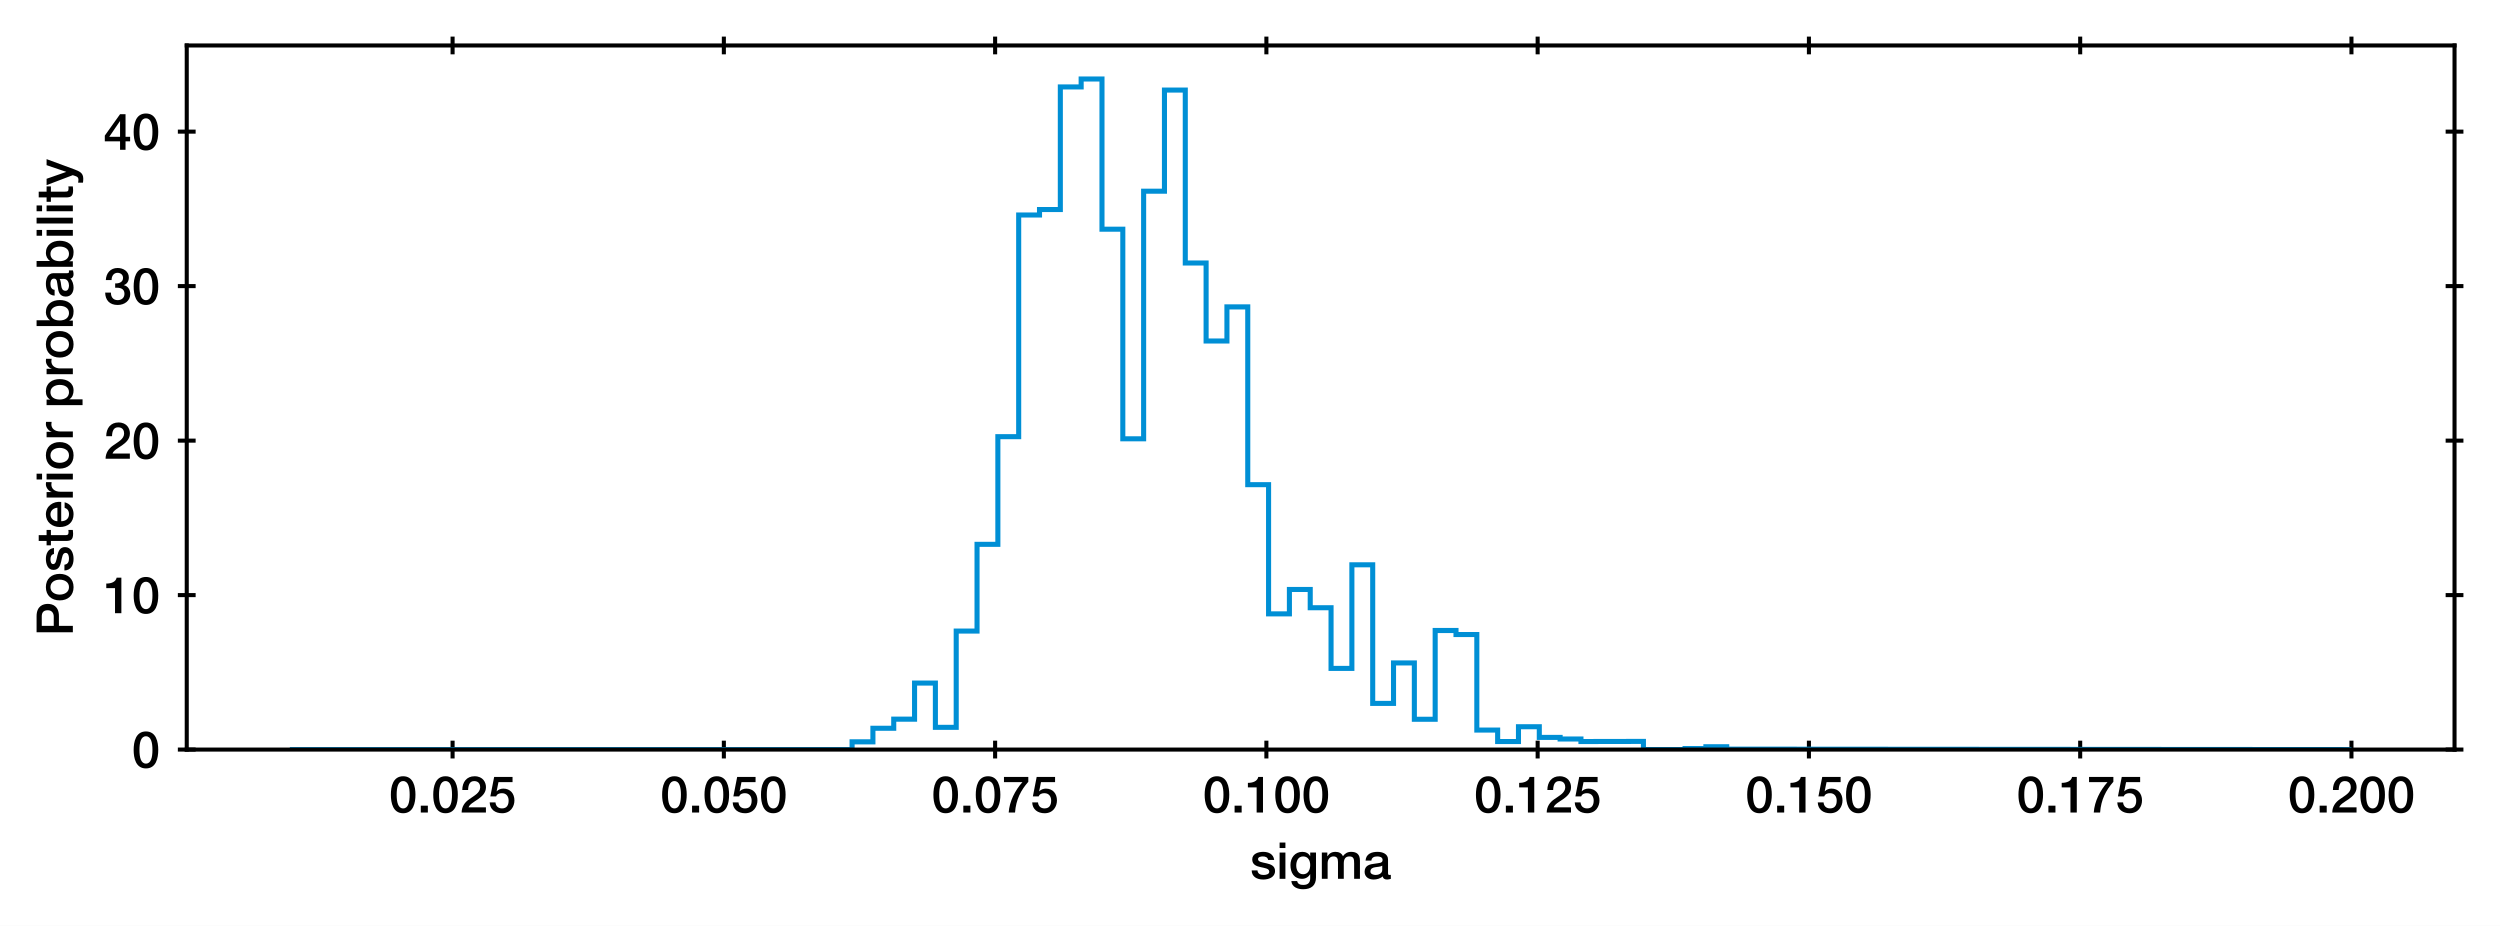
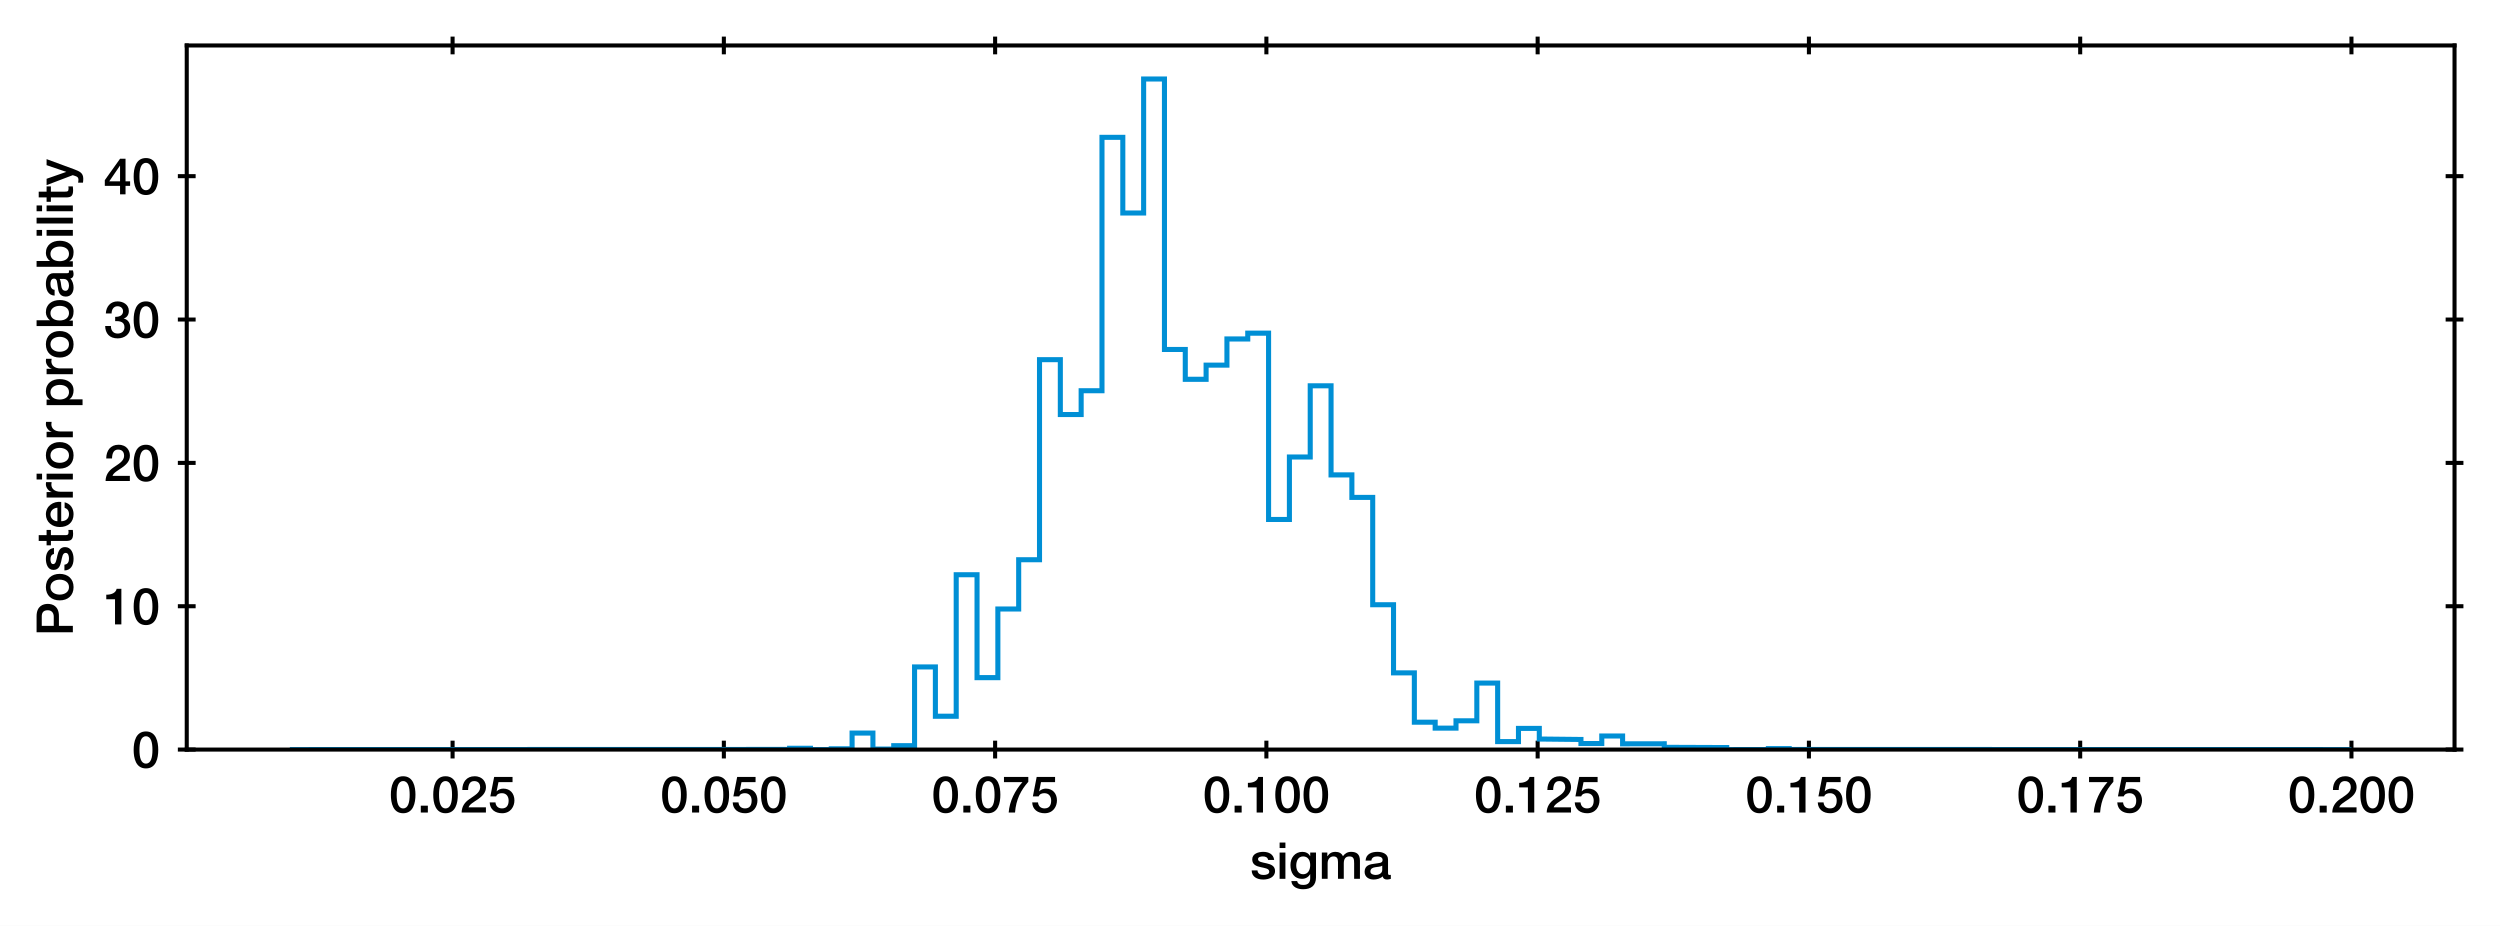
<svg xmlns="http://www.w3.org/2000/svg" xmlns:xlink="http://www.w3.org/1999/xlink" width="492.109pt" height="182.241pt" viewBox="0 0 492.109 182.241" version="1.1">
  <defs>
    <style type="text/css">*{stroke-linejoin: round; stroke-linecap: butt}</style>
  </defs>
  <g id="figure_1">
    <g id="patch_1">
      <path d="M 0 182.241  L 492.109 182.241  L 492.109 0  L 0 0  z " style="fill: #ffffff" />
    </g>
    <g id="axes_1">
      <g id="patch_2">
        <path d="M 36.759 147.55  L 483.159 147.55  L 483.159 8.95  L 36.759 8.95  z " style="fill: #ffffff" />
      </g>
      <g id="matplotlib.axis_1">
        <g id="xtick_1">
          <g id="line2d_1">
            <defs>
-               <path id="m7f1a91f806" d="M 0 1.75  L 0 -1.75  " style="stroke: #000000; stroke-width: 0.8" />
+               <path id="mb7ebe02050" d="M 0 1.75  L 0 -1.75  " style="stroke: #000000; stroke-width: 0.8" />
            </defs>
            <g>
-               <use xlink:href="#m7f1a91f806" x="89.089" y="147.55" style="stroke: #000000; stroke-width: 0.8" />
+               <use xlink:href="#mb7ebe02050" x="89.089" y="147.55" style="stroke: #000000; stroke-width: 0.8" />
            </g>
          </g>
          <g id="line2d_2">
            <g>
-               <use xlink:href="#m7f1a91f806" x="89.089" y="8.95" style="stroke: #000000; stroke-width: 0.8" />
+               <use xlink:href="#mb7ebe02050" x="89.089" y="8.95" style="stroke: #000000; stroke-width: 0.8" />
            </g>
          </g>
          <g id="text_1">
            <g transform="translate(76.57997 159.9406)scale(0.1 -0.1)">
              <defs>
                <path id="HelveticaNeue-Medium-30" d="M 1779 518  C 1139 518 960 1306 960 2240  C 960 3174 1139 3962 1779 3962  C 2419 3962 2598 3174 2598 2240  C 2598 1306 2419 518 1779 518  z M 1779 4570  C 493 4570 230 3258 230 2240  C 230 1222 493 -90 1779 -90  C 3066 -90 3328 1222 3328 2240  C 3328 3258 3066 4570 1779 4570  z " transform="scale(0.015625)" />
                <path id="HelveticaNeue-Medium-2e" d="M 442 0  L 1331 0  L 1331 864  L 442 864  L 442 0  z " transform="scale(0.015625)" />
                <path id="HelveticaNeue-Medium-32" d="M 3309 653  L 1126 653  C 1254 1050 1798 1325 2317 1683  C 2829 2042 3315 2483 3315 3194  C 3315 3770 2970 4570 1875 4570  C 877 4570 333 3834 333 2842  L 1062 2842  C 1082 3469 1254 3962 1830 3962  C 2458 3962 2592 3488 2586 3168  C 2573 2470 1818 2118 1235 1696  C 634 1293 256 736 250 0  L 3309 0  L 3309 653  z " transform="scale(0.015625)" />
                <path id="HelveticaNeue-Medium-35" d="M 307 2029  L 1037 2029  C 1152 2342 1453 2438 1760 2438  C 2349 2438 2611 1997 2611 1504  C 2611 960 2400 518 1779 518  C 1306 518 998 794 954 1274  L 224 1274  C 256 378 928 -90 1792 -90  C 2893 -90 3341 800 3341 1517  C 3341 2374 2829 3014 1939 3014  C 1638 3014 1312 2893 1114 2675  L 1101 2688  L 1331 3827  L 3104 3827  L 3104 4480  L 787 4480  L 307 2029  z " transform="scale(0.015625)" />
              </defs>
              <use xlink:href="#HelveticaNeue-Medium-30" />
              <use xlink:href="#HelveticaNeue-Medium-2e" x="55.6" />
              <use xlink:href="#HelveticaNeue-Medium-30" x="83.4" />
              <use xlink:href="#HelveticaNeue-Medium-32" x="139" />
              <use xlink:href="#HelveticaNeue-Medium-35" x="194.6" />
            </g>
          </g>
        </g>
        <g id="xtick_2">
          <g id="line2d_3">
            <g>
-               <use xlink:href="#m7f1a91f806" x="142.486" y="147.55" style="stroke: #000000; stroke-width: 0.8" />
+               <use xlink:href="#mb7ebe02050" x="142.486" y="147.55" style="stroke: #000000; stroke-width: 0.8" />
            </g>
          </g>
          <g id="line2d_4">
            <g>
-               <use xlink:href="#m7f1a91f806" x="142.486" y="8.95" style="stroke: #000000; stroke-width: 0.8" />
+               <use xlink:href="#mb7ebe02050" x="142.486" y="8.95" style="stroke: #000000; stroke-width: 0.8" />
            </g>
          </g>
          <g id="text_2">
            <g transform="translate(129.9771 159.9406)scale(0.1 -0.1)">
              <use xlink:href="#HelveticaNeue-Medium-30" />
              <use xlink:href="#HelveticaNeue-Medium-2e" x="55.6" />
              <use xlink:href="#HelveticaNeue-Medium-30" x="83.4" />
              <use xlink:href="#HelveticaNeue-Medium-35" x="139" />
              <use xlink:href="#HelveticaNeue-Medium-30" x="194.6" />
            </g>
          </g>
        </g>
        <g id="xtick_3">
          <g id="line2d_5">
            <g>
-               <use xlink:href="#m7f1a91f806" x="195.883" y="147.55" style="stroke: #000000; stroke-width: 0.8" />
+               <use xlink:href="#mb7ebe02050" x="195.883" y="147.55" style="stroke: #000000; stroke-width: 0.8" />
            </g>
          </g>
          <g id="line2d_6">
            <g>
-               <use xlink:href="#m7f1a91f806" x="195.883" y="8.95" style="stroke: #000000; stroke-width: 0.8" />
+               <use xlink:href="#mb7ebe02050" x="195.883" y="8.95" style="stroke: #000000; stroke-width: 0.8" />
            </g>
          </g>
          <g id="text_3">
            <g transform="translate(183.3742 159.9406)scale(0.1 -0.1)">
              <defs>
                <path id="HelveticaNeue-Medium-37" d="M 224 3827  L 2547 3827  C 1626 2790 915 1414 819 0  L 1619 0  C 1734 1619 2355 2816 3290 3872  L 3290 4480  L 224 4480  L 224 3827  z " transform="scale(0.015625)" />
              </defs>
              <use xlink:href="#HelveticaNeue-Medium-30" />
              <use xlink:href="#HelveticaNeue-Medium-2e" x="55.6" />
              <use xlink:href="#HelveticaNeue-Medium-30" x="83.4" />
              <use xlink:href="#HelveticaNeue-Medium-37" x="139" />
              <use xlink:href="#HelveticaNeue-Medium-35" x="194.6" />
            </g>
          </g>
        </g>
        <g id="xtick_4">
          <g id="line2d_7">
            <g>
-               <use xlink:href="#m7f1a91f806" x="249.28" y="147.55" style="stroke: #000000; stroke-width: 0.8" />
+               <use xlink:href="#mb7ebe02050" x="249.28" y="147.55" style="stroke: #000000; stroke-width: 0.8" />
            </g>
          </g>
          <g id="line2d_8">
            <g>
-               <use xlink:href="#m7f1a91f806" x="249.28" y="8.95" style="stroke: #000000; stroke-width: 0.8" />
+               <use xlink:href="#mb7ebe02050" x="249.28" y="8.95" style="stroke: #000000; stroke-width: 0.8" />
            </g>
          </g>
          <g id="text_4">
            <g transform="translate(236.7714 159.9406)scale(0.1 -0.1)">
              <defs>
                <path id="HelveticaNeue-Medium-31" d="M 339 3162  L 1440 3162  L 1440 0  L 2240 0  L 2240 4480  L 1645 4480  C 1536 3942 954 3731 339 3738  L 339 3162  z " transform="scale(0.015625)" />
              </defs>
              <use xlink:href="#HelveticaNeue-Medium-30" />
              <use xlink:href="#HelveticaNeue-Medium-2e" x="55.6" />
              <use xlink:href="#HelveticaNeue-Medium-31" x="83.4" />
              <use xlink:href="#HelveticaNeue-Medium-30" x="139" />
              <use xlink:href="#HelveticaNeue-Medium-30" x="194.6" />
            </g>
          </g>
        </g>
        <g id="xtick_5">
          <g id="line2d_9">
            <g>
-               <use xlink:href="#m7f1a91f806" x="302.677" y="147.55" style="stroke: #000000; stroke-width: 0.8" />
+               <use xlink:href="#mb7ebe02050" x="302.677" y="147.55" style="stroke: #000000; stroke-width: 0.8" />
            </g>
          </g>
          <g id="line2d_10">
            <g>
-               <use xlink:href="#m7f1a91f806" x="302.677" y="8.95" style="stroke: #000000; stroke-width: 0.8" />
+               <use xlink:href="#mb7ebe02050" x="302.677" y="8.95" style="stroke: #000000; stroke-width: 0.8" />
            </g>
          </g>
          <g id="text_5">
            <g transform="translate(290.1685 159.9406)scale(0.1 -0.1)">
              <use xlink:href="#HelveticaNeue-Medium-30" />
              <use xlink:href="#HelveticaNeue-Medium-2e" x="55.6" />
              <use xlink:href="#HelveticaNeue-Medium-31" x="83.4" />
              <use xlink:href="#HelveticaNeue-Medium-32" x="139" />
              <use xlink:href="#HelveticaNeue-Medium-35" x="194.6" />
            </g>
          </g>
        </g>
        <g id="xtick_6">
          <g id="line2d_11">
            <g>
-               <use xlink:href="#m7f1a91f806" x="356.074" y="147.55" style="stroke: #000000; stroke-width: 0.8" />
+               <use xlink:href="#mb7ebe02050" x="356.074" y="147.55" style="stroke: #000000; stroke-width: 0.8" />
            </g>
          </g>
          <g id="line2d_12">
            <g>
-               <use xlink:href="#m7f1a91f806" x="356.074" y="8.95" style="stroke: #000000; stroke-width: 0.8" />
+               <use xlink:href="#mb7ebe02050" x="356.074" y="8.95" style="stroke: #000000; stroke-width: 0.8" />
            </g>
          </g>
          <g id="text_6">
            <g transform="translate(343.5656 159.9406)scale(0.1 -0.1)">
              <use xlink:href="#HelveticaNeue-Medium-30" />
              <use xlink:href="#HelveticaNeue-Medium-2e" x="55.6" />
              <use xlink:href="#HelveticaNeue-Medium-31" x="83.4" />
              <use xlink:href="#HelveticaNeue-Medium-35" x="139" />
              <use xlink:href="#HelveticaNeue-Medium-30" x="194.6" />
            </g>
          </g>
        </g>
        <g id="xtick_7">
          <g id="line2d_13">
            <g>
-               <use xlink:href="#m7f1a91f806" x="409.471" y="147.55" style="stroke: #000000; stroke-width: 0.8" />
+               <use xlink:href="#mb7ebe02050" x="409.471" y="147.55" style="stroke: #000000; stroke-width: 0.8" />
            </g>
          </g>
          <g id="line2d_14">
            <g>
-               <use xlink:href="#m7f1a91f806" x="409.471" y="8.95" style="stroke: #000000; stroke-width: 0.8" />
+               <use xlink:href="#mb7ebe02050" x="409.471" y="8.95" style="stroke: #000000; stroke-width: 0.8" />
            </g>
          </g>
          <g id="text_7">
            <g transform="translate(396.9627 159.9406)scale(0.1 -0.1)">
              <use xlink:href="#HelveticaNeue-Medium-30" />
              <use xlink:href="#HelveticaNeue-Medium-2e" x="55.6" />
              <use xlink:href="#HelveticaNeue-Medium-31" x="83.4" />
              <use xlink:href="#HelveticaNeue-Medium-37" x="139" />
              <use xlink:href="#HelveticaNeue-Medium-35" x="194.6" />
            </g>
          </g>
        </g>
        <g id="xtick_8">
          <g id="line2d_15">
            <g>
-               <use xlink:href="#m7f1a91f806" x="462.868" y="147.55" style="stroke: #000000; stroke-width: 0.8" />
+               <use xlink:href="#mb7ebe02050" x="462.868" y="147.55" style="stroke: #000000; stroke-width: 0.8" />
            </g>
          </g>
          <g id="line2d_16">
            <g>
-               <use xlink:href="#m7f1a91f806" x="462.868" y="8.95" style="stroke: #000000; stroke-width: 0.8" />
+               <use xlink:href="#mb7ebe02050" x="462.868" y="8.95" style="stroke: #000000; stroke-width: 0.8" />
            </g>
          </g>
          <g id="text_8">
            <g transform="translate(450.3599 159.9406)scale(0.1 -0.1)">
              <use xlink:href="#HelveticaNeue-Medium-30" />
              <use xlink:href="#HelveticaNeue-Medium-2e" x="55.6" />
              <use xlink:href="#HelveticaNeue-Medium-32" x="83.4" />
              <use xlink:href="#HelveticaNeue-Medium-30" x="139" />
              <use xlink:href="#HelveticaNeue-Medium-30" x="194.6" />
            </g>
          </g>
        </g>
        <g id="text_9">
          <g transform="translate(246.0648 172.9906)scale(0.1 -0.1)">
            <defs>
              <path id="HelveticaNeue-Medium-73" d="M 205 1062  C 218 282 838 -90 1670 -90  C 2355 -90 3149 198 3149 986  C 3149 1638 2611 1830 2080 1952  C 1542 2074 1005 2125 1005 2483  C 1005 2771 1395 2822 1606 2822  C 1926 2822 2214 2726 2278 2381  L 3040 2381  C 2950 3117 2336 3398 1658 3398  C 1056 3398 275 3174 275 2451  C 275 1779 800 1587 1338 1472  C 1869 1350 2400 1306 2419 922  C 2438 544 1958 486 1683 486  C 1293 486 973 640 934 1062  L 205 1062  z " transform="scale(0.015625)" />
              <path id="HelveticaNeue-Medium-69" d="M 403 0  L 1133 0  L 1133 3309  L 403 3309  L 403 0  z M 403 3878  L 1133 3878  L 1133 4570  L 403 4570  L 403 3878  z " transform="scale(0.015625)" />
              <path id="HelveticaNeue-Medium-67" d="M 1824 576  C 1216 576 954 1126 954 1670  C 954 2221 1178 2822 1824 2822  C 2458 2822 2714 2298 2714 1728  C 2714 1165 2470 576 1824 576  z M 3443 3309  L 2714 3309  L 2714 2854  L 2701 2854  C 2515 3226 2138 3398 1722 3398  C 781 3398 224 2630 224 1741  C 224 794 659 0 1709 0  C 2118 0 2496 218 2701 582  L 2714 582  L 2714 77  C 2714 -467 2451 -768 1862 -768  C 1491 -768 1158 -698 1069 -282  L 339 -282  C 403 -1056 1152 -1312 1818 -1312  C 2861 -1312 3443 -819 3443 173  L 3443 3309  z " transform="scale(0.015625)" />
              <path id="HelveticaNeue-Medium-6d" d="M 384 0  L 1114 0  L 1114 1965  C 1114 2515 1459 2822 1837 2822  C 2278 2822 2419 2579 2419 2125  L 2419 0  L 3149 0  L 3149 1939  C 3149 2496 3360 2822 3853 2822  C 4422 2822 4454 2458 4454 1933  L 4454 0  L 5184 0  L 5184 2285  C 5184 3091 4774 3398 4077 3398  C 3597 3398 3283 3187 3040 2848  C 2893 3226 2515 3398 2112 3398  C 1587 3398 1312 3174 1094 2848  L 1075 2848  L 1075 3309  L 384 3309  L 384 0  z " transform="scale(0.015625)" />
              <path id="HelveticaNeue-Medium-61" d="M 2426 1114  C 2426 653 1926 486 1606 486  C 1350 486 934 582 934 909  C 934 1293 1216 1408 1530 1459  C 1850 1517 2202 1510 2426 1658  L 2426 1114  z M 3155 2438  C 3155 3136 2477 3398 1830 3398  C 1101 3398 378 3149 326 2298  L 1056 2298  C 1088 2656 1376 2822 1786 2822  C 2080 2822 2470 2752 2470 2374  C 2470 1946 2003 2003 1478 1907  C 864 1837 205 1702 205 877  C 205 230 742 -90 1338 -90  C 1728 -90 2195 32 2483 314  C 2541 13 2752 -90 3046 -90  C 3168 -90 3398 -45 3507 -6  L 3507 499  C 3430 486 3373 486 3328 486  C 3194 486 3155 557 3155 736  L 3155 2438  z " transform="scale(0.015625)" />
            </defs>
            <use xlink:href="#HelveticaNeue-Medium-73" />
            <use xlink:href="#HelveticaNeue-Medium-69" x="51.9" />
            <use xlink:href="#HelveticaNeue-Medium-67" x="76" />
            <use xlink:href="#HelveticaNeue-Medium-6d" x="135.3" />
            <use xlink:href="#HelveticaNeue-Medium-61" x="222.3" />
          </g>
        </g>
      </g>
      <g id="matplotlib.axis_2">
        <g id="ytick_1">
          <g id="line2d_17">
            <defs>
-               <path id="mb072d0b5fc" d="M 1.75 0  L -1.75 -0  " style="stroke: #000000; stroke-width: 0.8" />
+               <path id="m59d95ad55b" d="M 1.75 0  L -1.75 -0  " style="stroke: #000000; stroke-width: 0.8" />
            </defs>
            <g>
-               <use xlink:href="#mb072d0b5fc" x="36.759" y="147.55" style="stroke: #000000; stroke-width: 0.8" />
+               <use xlink:href="#m59d95ad55b" x="36.759" y="147.55" style="stroke: #000000; stroke-width: 0.8" />
            </g>
          </g>
          <g id="line2d_18">
            <g>
-               <use xlink:href="#mb072d0b5fc" x="483.159" y="147.55" style="stroke: #000000; stroke-width: 0.8" />
+               <use xlink:href="#m59d95ad55b" x="483.159" y="147.55" style="stroke: #000000; stroke-width: 0.8" />
            </g>
          </g>
          <g id="text_10">
            <g transform="translate(25.95 151.1203)scale(0.1 -0.1)">
              <use xlink:href="#HelveticaNeue-Medium-30" />
            </g>
          </g>
        </g>
        <g id="ytick_2">
          <g id="line2d_19">
            <g>
-               <use xlink:href="#mb072d0b5fc" x="36.759" y="117.14" style="stroke: #000000; stroke-width: 0.8" />
+               <use xlink:href="#m59d95ad55b" x="36.759" y="119.333" style="stroke: #000000; stroke-width: 0.8" />
            </g>
          </g>
          <g id="line2d_20">
            <g>
-               <use xlink:href="#mb072d0b5fc" x="483.159" y="117.14" style="stroke: #000000; stroke-width: 0.8" />
+               <use xlink:href="#m59d95ad55b" x="483.159" y="119.333" style="stroke: #000000; stroke-width: 0.8" />
            </g>
          </g>
          <g id="text_11">
-             <g transform="translate(20.39062 120.7107)scale(0.1 -0.1)">
+             <g transform="translate(20.39062 122.903)scale(0.1 -0.1)">
              <use xlink:href="#HelveticaNeue-Medium-31" />
              <use xlink:href="#HelveticaNeue-Medium-30" x="55.6" />
            </g>
          </g>
        </g>
        <g id="ytick_3">
          <g id="line2d_21">
            <g>
-               <use xlink:href="#mb072d0b5fc" x="36.759" y="86.731" style="stroke: #000000; stroke-width: 0.8" />
+               <use xlink:href="#m59d95ad55b" x="36.759" y="91.115" style="stroke: #000000; stroke-width: 0.8" />
            </g>
          </g>
          <g id="line2d_22">
            <g>
-               <use xlink:href="#mb072d0b5fc" x="483.159" y="86.731" style="stroke: #000000; stroke-width: 0.8" />
+               <use xlink:href="#m59d95ad55b" x="483.159" y="91.115" style="stroke: #000000; stroke-width: 0.8" />
            </g>
          </g>
          <g id="text_12">
-             <g transform="translate(20.39062 90.30112)scale(0.1 -0.1)">
+             <g transform="translate(20.39062 94.68571)scale(0.1 -0.1)">
              <use xlink:href="#HelveticaNeue-Medium-32" />
              <use xlink:href="#HelveticaNeue-Medium-30" x="55.6" />
            </g>
          </g>
        </g>
        <g id="ytick_4">
          <g id="line2d_23">
            <g>
-               <use xlink:href="#mb072d0b5fc" x="36.759" y="56.321" style="stroke: #000000; stroke-width: 0.8" />
+               <use xlink:href="#m59d95ad55b" x="36.759" y="62.898" style="stroke: #000000; stroke-width: 0.8" />
            </g>
          </g>
          <g id="line2d_24">
            <g>
-               <use xlink:href="#mb072d0b5fc" x="483.159" y="56.321" style="stroke: #000000; stroke-width: 0.8" />
+               <use xlink:href="#m59d95ad55b" x="483.159" y="62.898" style="stroke: #000000; stroke-width: 0.8" />
            </g>
          </g>
          <g id="text_13">
-             <g transform="translate(20.39062 59.89153)scale(0.1 -0.1)">
+             <g transform="translate(20.39062 66.46841)scale(0.1 -0.1)">
              <defs>
                <path id="HelveticaNeue-Medium-33" d="M 1459 2080  C 2035 2106 2630 2016 2630 1318  C 2630 806 2259 518 1773 518  C 1203 518 909 928 928 1472  L 198 1472  C 218 538 736 -90 1773 -90  C 2630 -90 3360 435 3360 1280  C 3360 1856 3053 2298 2547 2400  L 2547 2413  C 2976 2566 3181 2925 3181 3373  C 3181 4166 2464 4570 1766 4570  C 864 4570 320 3917 282 3046  L 1011 3046  C 998 3507 1248 3962 1754 3962  C 2157 3962 2451 3706 2451 3328  C 2451 2778 1946 2605 1459 2624  L 1459 2080  z " transform="scale(0.015625)" />
              </defs>
              <use xlink:href="#HelveticaNeue-Medium-33" />
              <use xlink:href="#HelveticaNeue-Medium-30" x="55.6" />
            </g>
          </g>
        </g>
        <g id="ytick_5">
          <g id="line2d_25">
            <g>
-               <use xlink:href="#mb072d0b5fc" x="36.759" y="25.912" style="stroke: #000000; stroke-width: 0.8" />
+               <use xlink:href="#m59d95ad55b" x="36.759" y="34.681" style="stroke: #000000; stroke-width: 0.8" />
            </g>
          </g>
          <g id="line2d_26">
            <g>
-               <use xlink:href="#mb072d0b5fc" x="483.159" y="25.912" style="stroke: #000000; stroke-width: 0.8" />
+               <use xlink:href="#m59d95ad55b" x="483.159" y="34.681" style="stroke: #000000; stroke-width: 0.8" />
            </g>
          </g>
          <g id="text_14">
-             <g transform="translate(20.39062 29.48193)scale(0.1 -0.1)">
+             <g transform="translate(20.39062 38.25111)scale(0.1 -0.1)">
              <defs>
                <path id="HelveticaNeue-Medium-34" d="M 3341 1638  L 2765 1638  L 2765 4480  L 2074 4480  L 154 1786  L 154 1062  L 2074 1062  L 2074 0  L 2765 0  L 2765 1062  L 3341 1062  L 3341 1638  z M 2061 3610  L 2074 3610  L 2074 1638  L 717 1638  L 2061 3610  z " transform="scale(0.015625)" />
              </defs>
              <use xlink:href="#HelveticaNeue-Medium-34" />
              <use xlink:href="#HelveticaNeue-Medium-30" x="55.6" />
            </g>
          </g>
        </g>
        <g id="text_15">
          <g transform="translate(14.34062 125.2125)rotate(-90)scale(0.1 -0.1)">
            <defs>
              <path id="HelveticaNeue-Medium-50" d="M 1286 3917  L 2470 3917  C 2893 3917 3258 3763 3258 3162  C 3258 2586 2816 2406 2458 2406  L 1286 2406  L 1286 3917  z M 486 0  L 1286 0  L 1286 1754  L 2502 1754  C 3808 1747 4058 2592 4058 3155  C 4058 3725 3808 4570 2502 4570  L 486 4570  L 486 0  z " transform="scale(0.015625)" />
              <path id="HelveticaNeue-Medium-6f" d="M 1901 486  C 1248 486 960 1082 960 1658  C 960 2227 1248 2822 1901 2822  C 2554 2822 2842 2227 2842 1658  C 2842 1082 2554 486 1901 486  z M 1901 -90  C 2963 -90 3571 640 3571 1658  C 3571 2669 2963 3398 1901 3398  C 838 3398 230 2669 230 1658  C 230 640 838 -90 1901 -90  z " transform="scale(0.015625)" />
              <path id="HelveticaNeue-Medium-74" d="M 51 2765  L 602 2765  L 602 813  C 614 262 755 -32 1517 -32  C 1677 -32 1830 -6 1990 6  L 1990 570  C 1888 544 1786 544 1683 544  C 1357 544 1331 698 1331 998  L 1331 2765  L 1990 2765  L 1990 3309  L 1331 3309  L 1331 4301  L 602 4301  L 602 3309  L 51 3309  L 51 2765  z " transform="scale(0.015625)" />
              <path id="HelveticaNeue-Medium-65" d="M 3386 1466  C 3507 2458 2867 3398 1824 3398  C 838 3398 224 2592 224 1651  C 224 634 806 -90 1843 -90  C 2566 -90 3181 314 3341 1037  L 2650 1037  C 2522 672 2266 486 1843 486  C 1235 486 954 947 954 1466  L 3386 1466  z M 954 1946  C 973 2438 1318 2822 1824 2822  C 2317 2822 2630 2406 2656 1946  L 954 1946  z " transform="scale(0.015625)" />
              <path id="HelveticaNeue-Medium-72" d="M 384 0  L 1114 0  L 1114 1574  C 1114 2304 1510 2707 2010 2707  C 2112 2707 2221 2688 2323 2675  L 2323 3379  C 2259 3386 2214 3398 2048 3398  C 1600 3398 1165 3021 1082 2669  L 1069 2669  L 1069 3309  L 384 3309  L 384 0  z " transform="scale(0.015625)" />
              <path id="HelveticaNeue-Medium-20" transform="scale(0.015625)" />
              <path id="HelveticaNeue-Medium-70" d="M 2950 1651  C 2950 1075 2701 486 2035 486  C 1446 486 1107 986 1107 1651  C 1107 2355 1421 2822 2035 2822  C 2637 2822 2950 2253 2950 1651  z M 403 -1222  L 1133 -1222  L 1133 429  L 1146 429  C 1376 64 1830 -90 2253 -90  C 3232 -90 3680 749 3680 1638  C 3680 2605 3174 3398 2131 3398  C 1709 3398 1312 3238 1107 2861  L 1094 2861  L 1094 3309  L 403 3309  L 403 -1222  z " transform="scale(0.015625)" />
              <path id="HelveticaNeue-Medium-62" d="M 2950 1651  C 2950 1075 2701 486 2035 486  C 1446 486 1107 986 1107 1651  C 1107 2355 1421 2822 2035 2822  C 2637 2822 2950 2253 2950 1651  z M 403 0  L 1094 0  L 1094 454  L 1107 454  C 1325 19 1805 -90 2253 -90  C 3232 -90 3680 749 3680 1638  C 3680 2605 3174 3398 2131 3398  C 1760 3398 1344 3200 1146 2880  L 1133 2880  L 1133 4570  L 403 4570  L 403 0  z " transform="scale(0.015625)" />
              <path id="HelveticaNeue-Medium-6c" d="M 403 0  L 1133 0  L 1133 4570  L 403 4570  L 403 0  z " transform="scale(0.015625)" />
              <path id="HelveticaNeue-Medium-79" d="M 1274 13  L 1190 -243  C 1101 -525 1018 -704 678 -704  C 563 -704 448 -678 333 -659  L 333 -1274  C 499 -1299 666 -1312 838 -1312  C 1600 -1312 1773 -774 2010 -179  L 3296 3309  L 2534 3309  L 1696 838  L 1683 838  L 819 3309  L 19 3309  L 1274 13  z " transform="scale(0.015625)" />
            </defs>
            <use xlink:href="#HelveticaNeue-Medium-50" />
            <use xlink:href="#HelveticaNeue-Medium-6f" x="66.7" />
            <use xlink:href="#HelveticaNeue-Medium-73" x="126" />
            <use xlink:href="#HelveticaNeue-Medium-74" x="177.9" />
            <use xlink:href="#HelveticaNeue-Medium-65" x="211.2" />
            <use xlink:href="#HelveticaNeue-Medium-72" x="266.8" />
            <use xlink:href="#HelveticaNeue-Medium-69" x="302" />
            <use xlink:href="#HelveticaNeue-Medium-6f" x="326.1" />
            <use xlink:href="#HelveticaNeue-Medium-72" x="385.4" />
            <use xlink:href="#HelveticaNeue-Medium-20" x="420.6" />
            <use xlink:href="#HelveticaNeue-Medium-70" x="448.4" />
            <use xlink:href="#HelveticaNeue-Medium-72" x="509.5" />
            <use xlink:href="#HelveticaNeue-Medium-6f" x="544.7" />
            <use xlink:href="#HelveticaNeue-Medium-62" x="604" />
            <use xlink:href="#HelveticaNeue-Medium-61" x="665.1" />
            <use xlink:href="#HelveticaNeue-Medium-62" x="720.7" />
            <use xlink:href="#HelveticaNeue-Medium-69" x="781.8" />
            <use xlink:href="#HelveticaNeue-Medium-6c" x="805.9" />
            <use xlink:href="#HelveticaNeue-Medium-69" x="830" />
            <use xlink:href="#HelveticaNeue-Medium-74" x="854.1" />
            <use xlink:href="#HelveticaNeue-Medium-79" x="887.4" />
          </g>
        </g>
      </g>
      <g id="patch_3">
-         <path d="M 57.05 147.55  L 167.728 147.55  L 167.728 146.026  L 171.827 146.026  L 171.827 143.359  L 175.926 143.359  L 175.926 141.564  L 180.025 141.564  L 180.025 134.457  L 184.125 134.457  L 184.125 143.174  L 188.224 143.174  L 188.224 124.217  L 192.323 124.217  L 192.323 107.153  L 196.422 107.153  L 196.422 85.951  L 200.521 85.951  L 200.521 42.327  L 204.621 42.327  L 204.621 41.25  L 208.72 41.25  L 208.72 17.113  L 212.819 17.113  L 212.819 15.55  L 216.918 15.55  L 216.918 45.115  L 221.017 45.115  L 221.017 86.38  L 225.116 86.38  L 225.116 37.639  L 229.216 37.639  L 229.216 17.732  L 233.315 17.732  L 233.315 51.769  L 237.414 51.769  L 237.414 67.129  L 241.513 67.129  L 241.513 60.412  L 245.612 60.412  L 245.612 95.402  L 249.711 95.402  L 249.711 120.839  L 253.811 120.839  L 253.811 116.034  L 257.91 116.034  L 257.91 119.627  L 262.009 119.627  L 262.009 131.574  L 266.108 131.574  L 266.108 111.179  L 270.207 111.179  L 270.207 138.463  L 274.306 138.463  L 274.306 130.491  L 278.406 130.491  L 278.406 141.579  L 282.505 141.579  L 282.505 124.109  L 286.604 124.109  L 286.604 124.909  L 290.703 124.909  L 290.703 143.708  L 294.802 143.708  L 294.802 145.962  L 298.902 145.962  L 298.902 143.056  L 303.001 143.056  L 303.001 145.152  L 307.1 145.152  L 307.1 145.468  L 311.199 145.468  L 311.199 145.966  L 323.497 145.94  L 323.497 147.536  L 331.695 147.547  L 331.695 147.339  L 335.794 147.339  L 335.794 146.991  L 339.893 146.991  L 339.893 147.46  L 462.868 147.55  L 462.868 147.55  " clip-path="url(#pb43db3e763)" style="fill: none; stroke: #008fd5; stroke-linejoin: miter" />
+         <path d="M 57.05 147.55  L 155.43 147.52  L 155.43 147.298  L 159.53 147.298  L 159.53 147.55  L 163.629 147.55  L 163.629 147.4  L 167.728 147.4  L 167.728 144.296  L 171.827 144.296  L 171.827 147.448  L 175.926 147.448  L 175.926 146.785  L 180.025 146.785  L 180.025 131.284  L 184.125 131.284  L 184.125 140.987  L 188.224 140.987  L 188.224 113.128  L 192.323 113.128  L 192.323 133.387  L 196.422 133.387  L 196.422 119.874  L 200.521 119.874  L 200.521 110.179  L 204.621 110.179  L 204.621 70.795  L 208.72 70.795  L 208.72 81.595  L 212.819 81.595  L 212.819 76.916  L 216.918 76.916  L 216.918 27.033  L 221.017 27.033  L 221.017 41.924  L 225.116 41.924  L 225.116 15.55  L 229.216 15.55  L 229.216 68.785  L 233.315 68.785  L 233.315 74.664  L 237.414 74.664  L 237.414 71.879  L 241.513 71.879  L 241.513 66.723  L 245.612 66.723  L 245.612 65.582  L 249.711 65.582  L 249.711 102.249  L 253.811 102.249  L 253.811 89.958  L 257.91 89.958  L 257.91 75.942  L 262.009 75.942  L 262.009 93.481  L 266.108 93.481  L 266.108 97.907  L 270.207 97.907  L 270.207 119.042  L 274.306 119.042  L 274.306 132.453  L 278.406 132.453  L 278.406 142.166  L 282.505 142.166  L 282.505 143.334  L 286.604 143.334  L 286.604 141.889  L 290.703 141.889  L 290.703 134.457  L 294.802 134.457  L 294.802 145.982  L 298.902 145.982  L 298.902 143.378  L 303.001 143.378  L 303.001 145.471  L 311.199 145.561  L 311.199 146.356  L 315.298 146.356  L 315.298 144.88  L 319.397 144.88  L 319.397 146.42  L 327.596 146.406  L 327.596 147.104  L 339.893 147.153  L 339.893 147.55  L 348.092 147.543  L 348.092 147.36  L 352.191 147.36  L 352.191 147.527  L 462.868 147.55  L 462.868 147.55  " clip-path="url(#pfdf7b88d36)" style="fill: none; stroke: #008fd5; stroke-linejoin: miter" />
      </g>
      <g id="patch_4">
        <path d="M 36.759 147.55  L 36.759 8.95  " style="fill: none; stroke: #000000; stroke-width: 0.8; stroke-linejoin: miter; stroke-linecap: square" />
      </g>
      <g id="patch_5">
        <path d="M 483.159 147.55  L 483.159 8.95  " style="fill: none; stroke: #000000; stroke-width: 0.8; stroke-linejoin: miter; stroke-linecap: square" />
      </g>
      <g id="patch_6">
        <path d="M 36.759 147.55  L 483.159 147.55  " style="fill: none; stroke: #000000; stroke-width: 0.8; stroke-linejoin: miter; stroke-linecap: square" />
      </g>
      <g id="patch_7">
        <path d="M 36.759 8.95  L 483.159 8.95  " style="fill: none; stroke: #000000; stroke-width: 0.8; stroke-linejoin: miter; stroke-linecap: square" />
      </g>
    </g>
  </g>
  <defs>
-     <clipPath id="pb43db3e763">
+     <clipPath id="pfdf7b88d36">
      <rect x="36.759" y="8.95" width="446.4" height="138.6" />
    </clipPath>
  </defs>
</svg>
